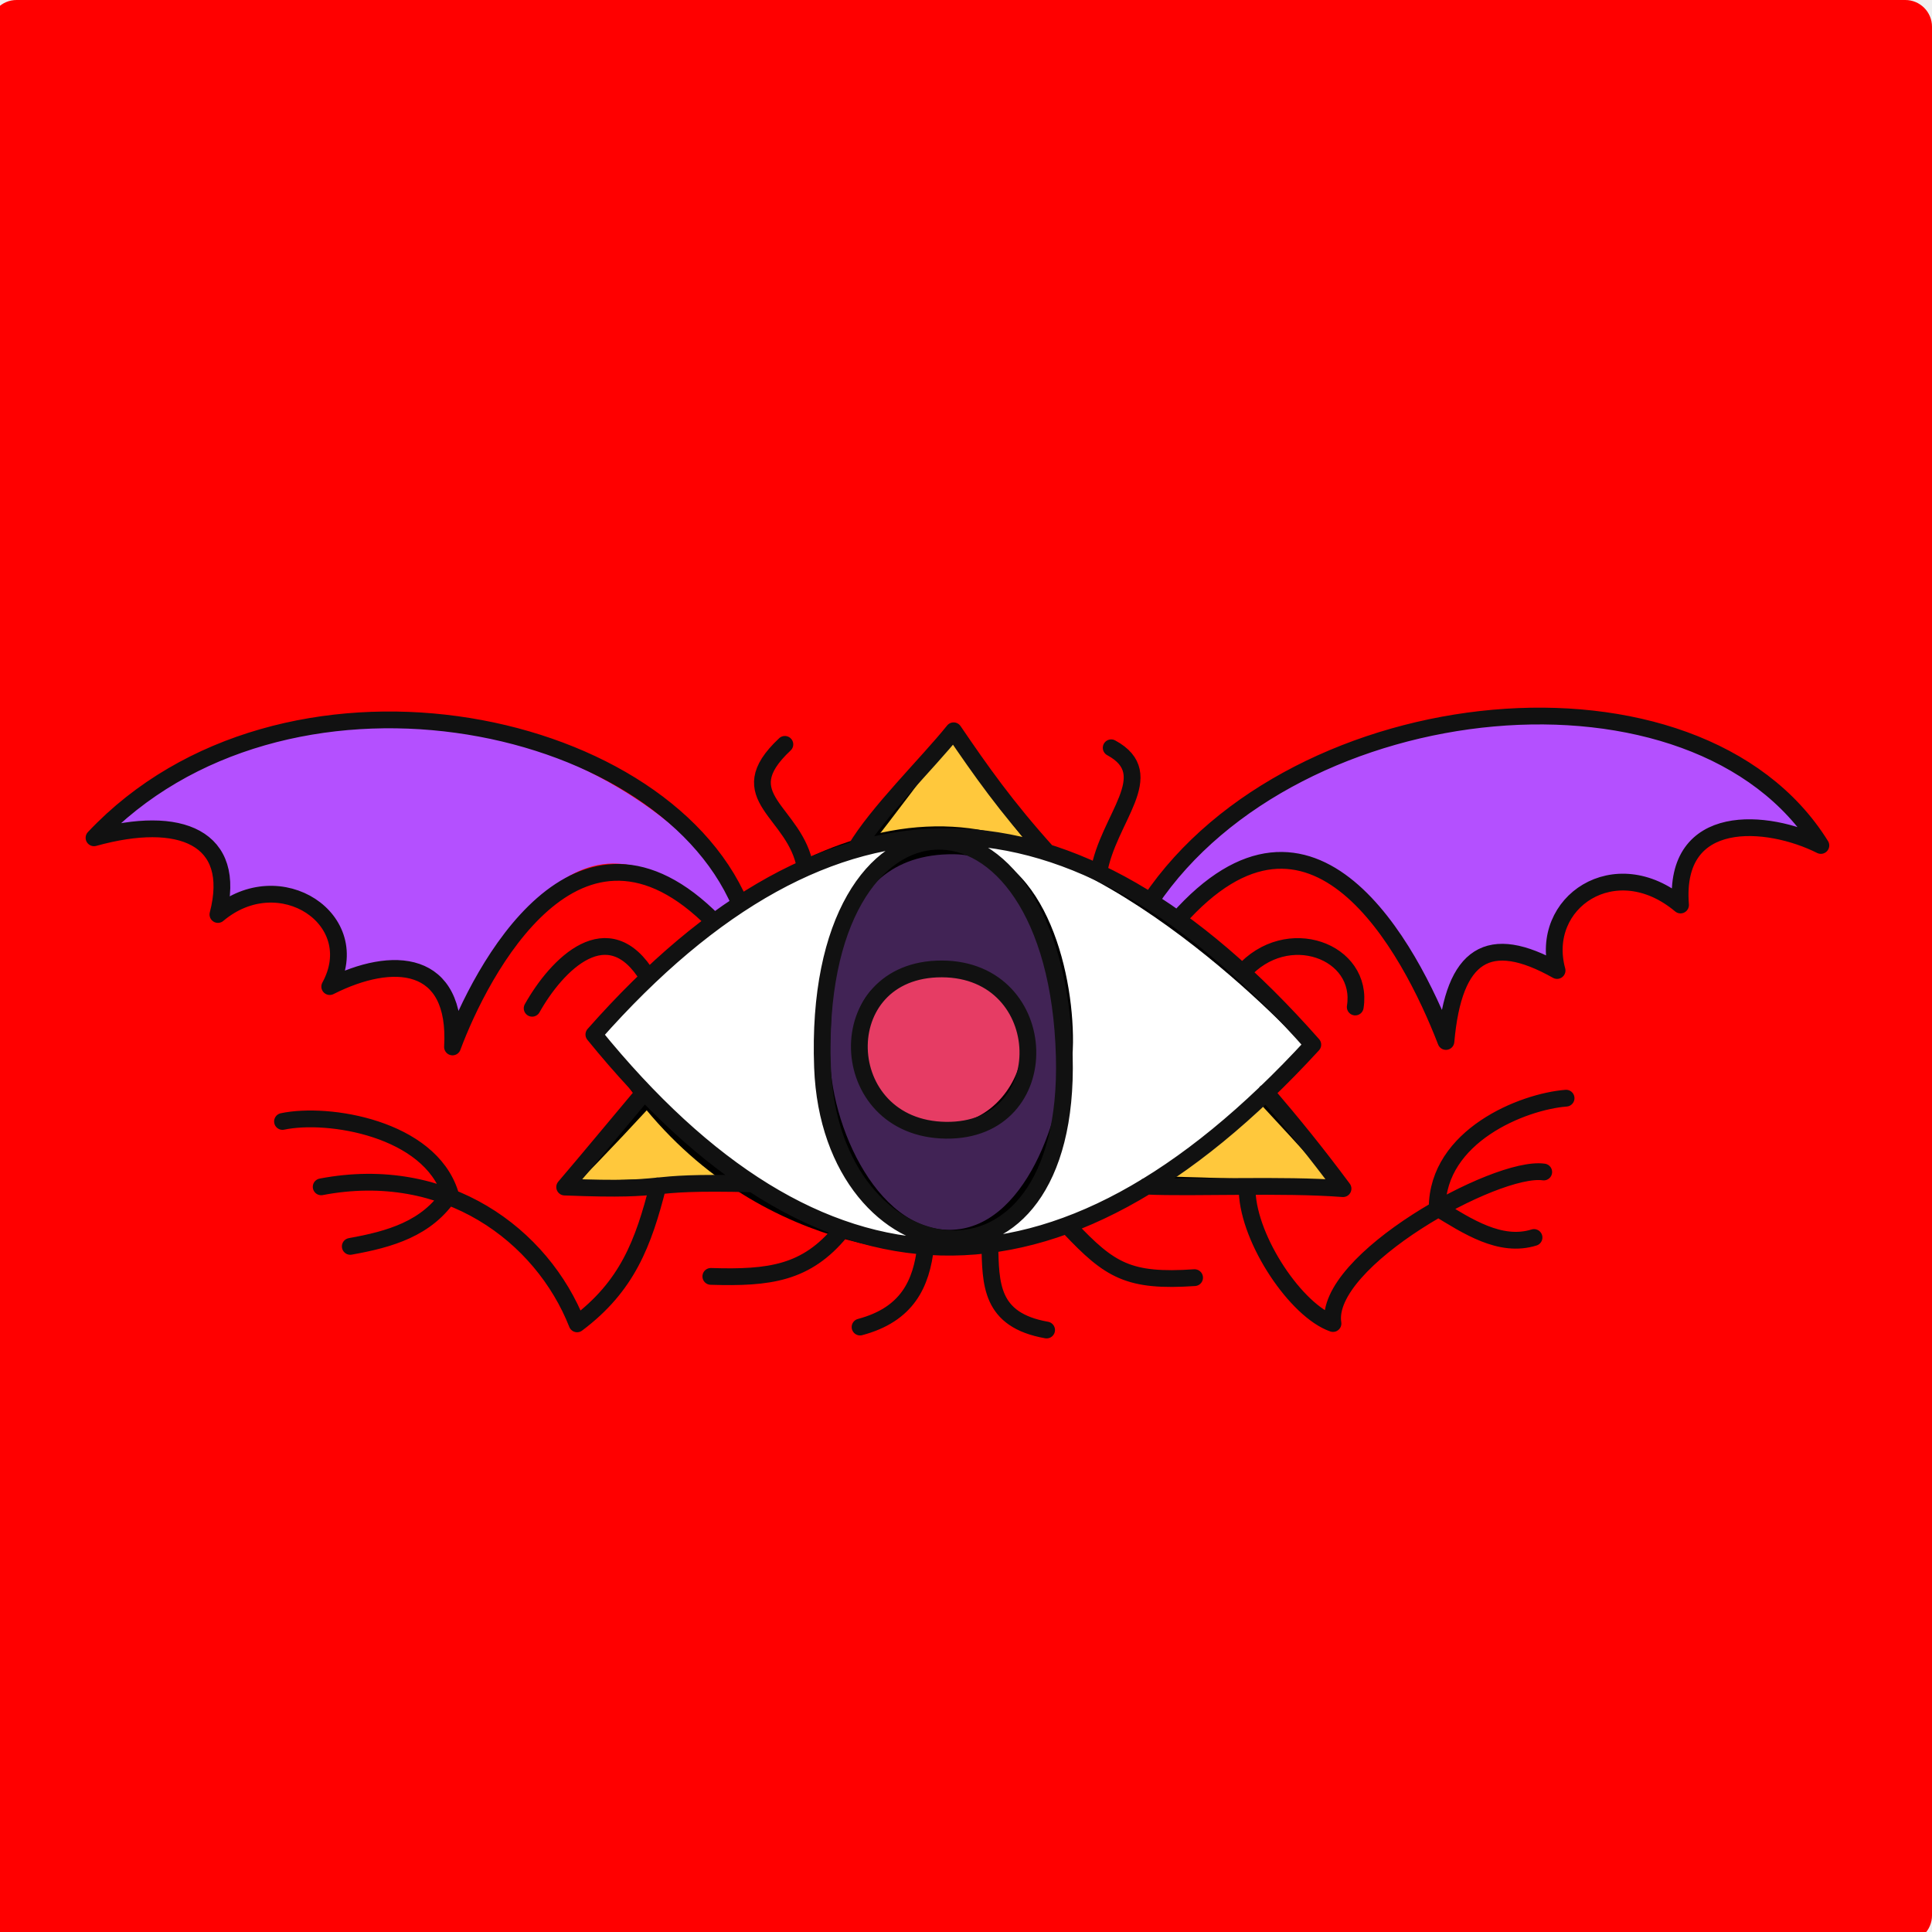
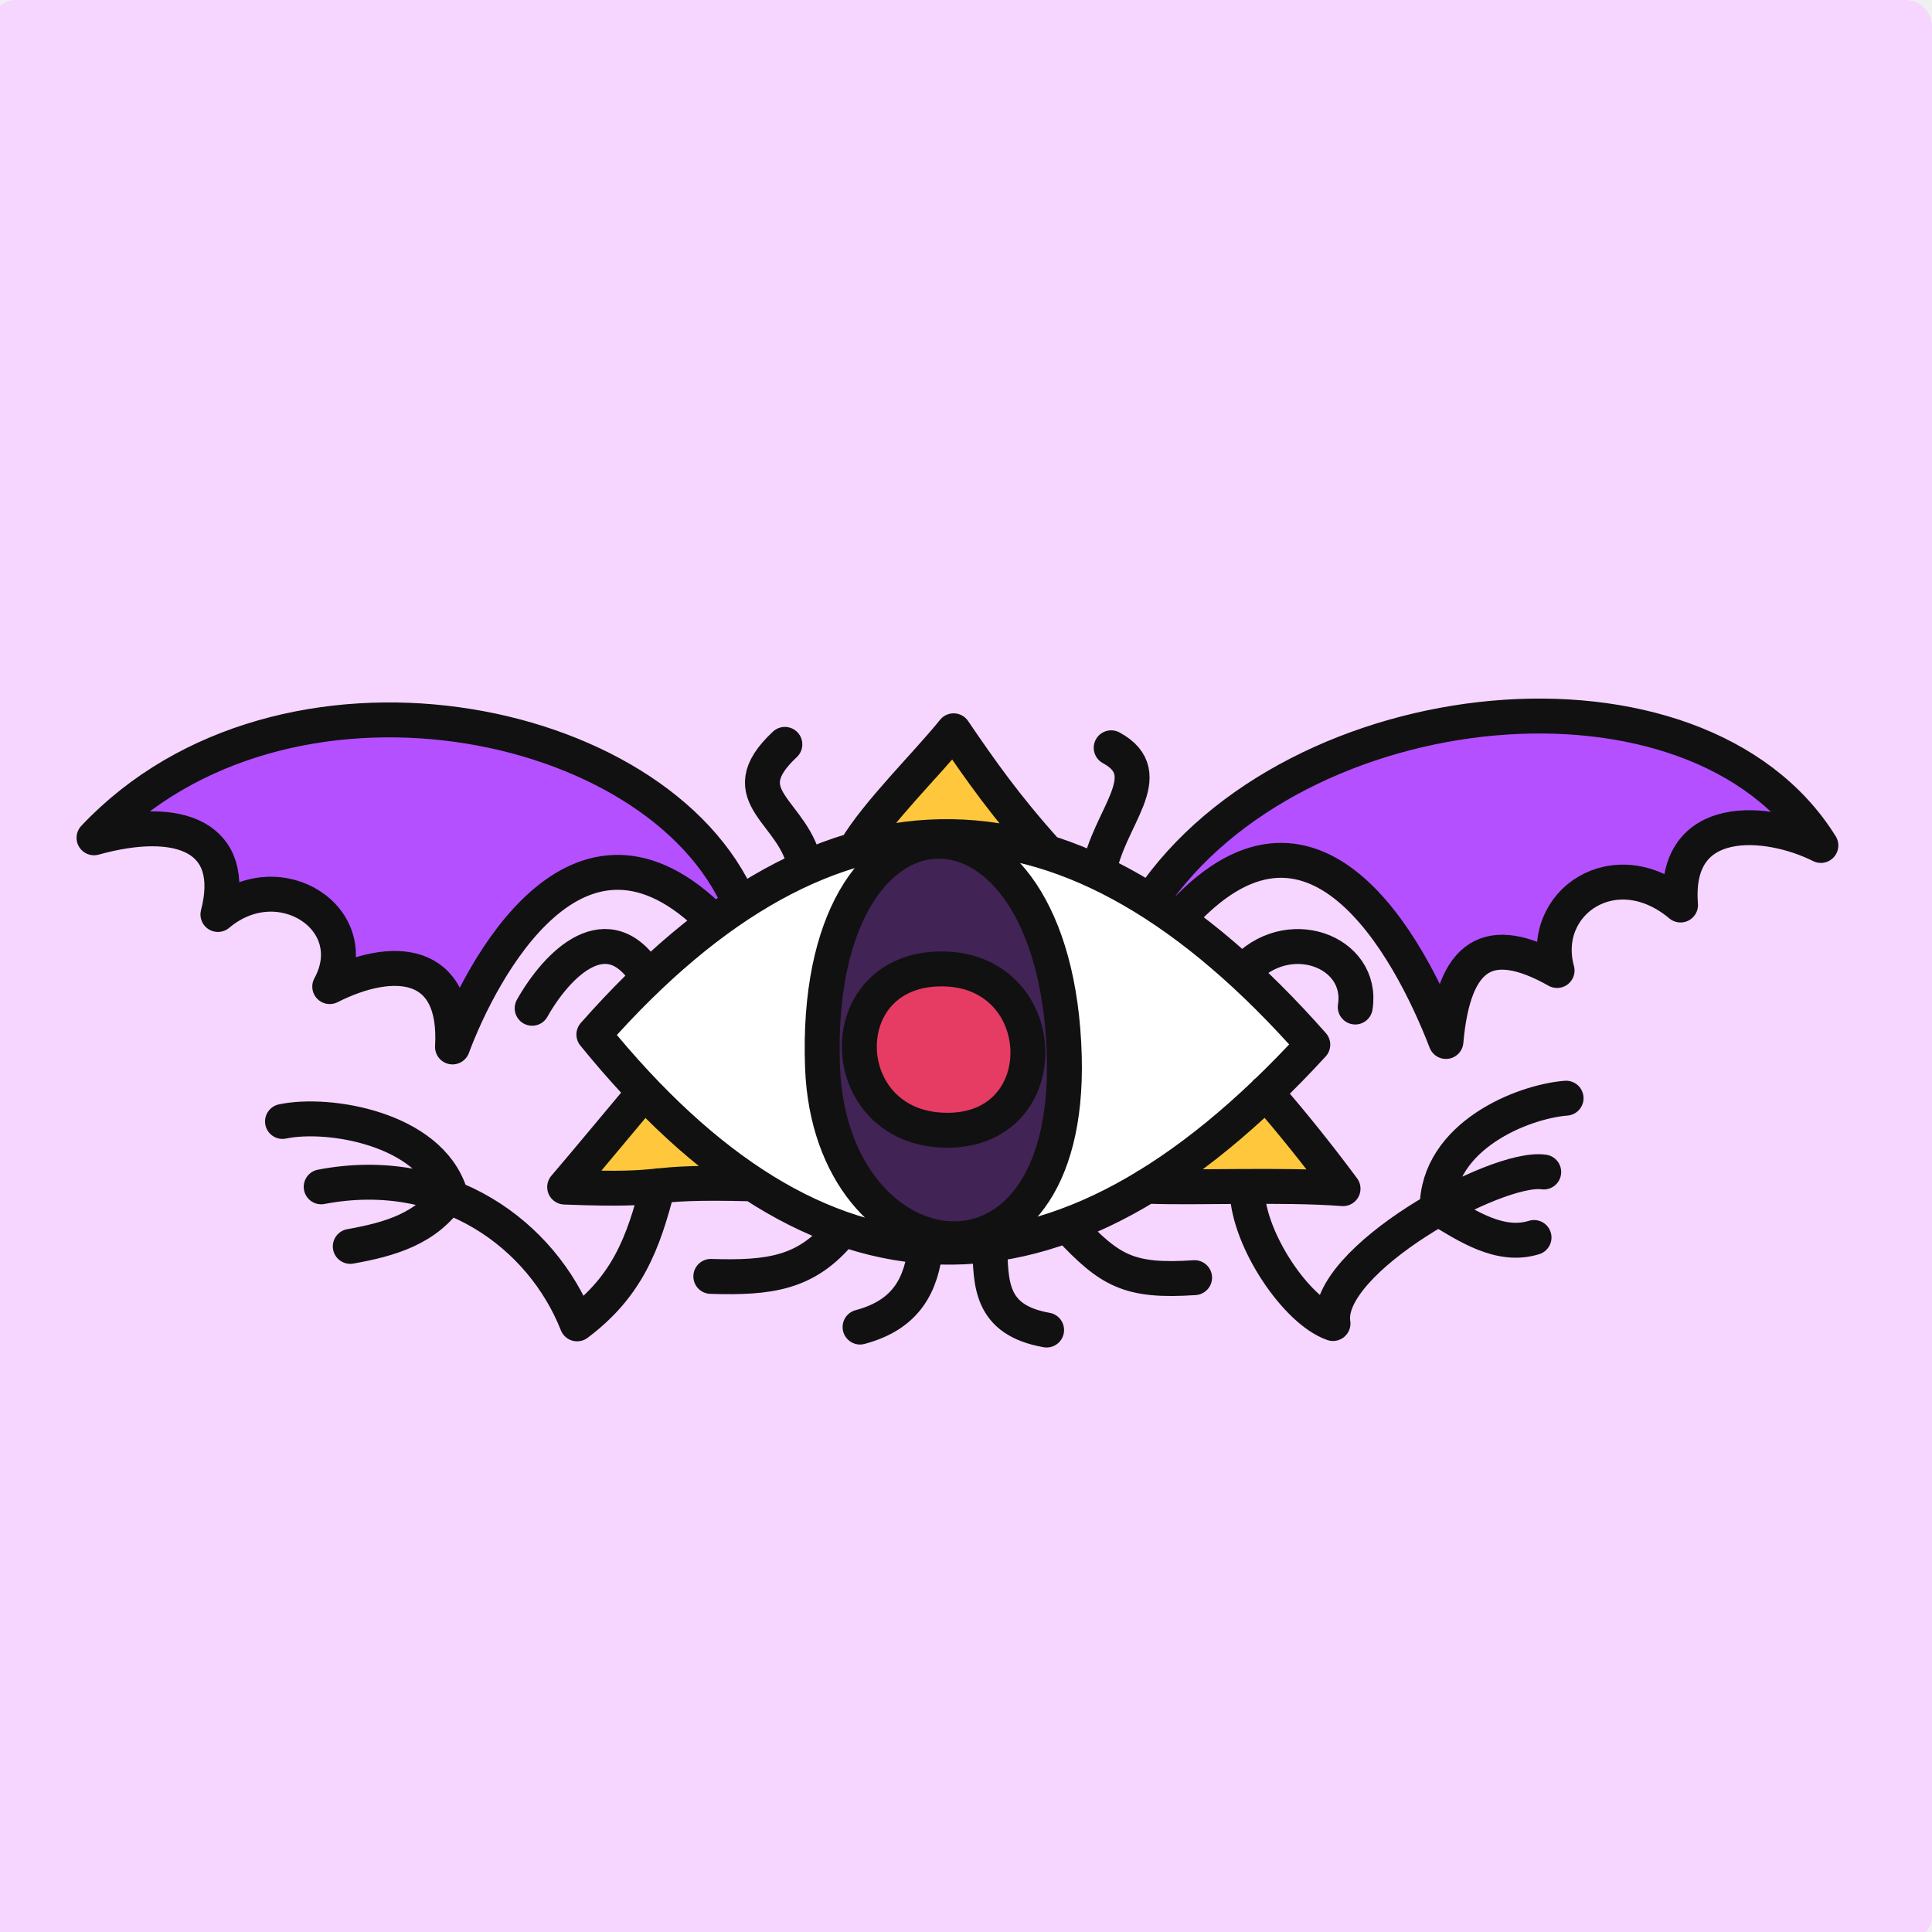
<svg xmlns="http://www.w3.org/2000/svg" width="64" height="64" viewBox="0 0 16.933 16.933" version="1.1" id="svg20">
  <defs id="defs20" />
-   <rect style="fill:#ff0000;fill-opacity:1;stroke:none;stroke-width:0.068;stroke-linecap:square;stroke-linejoin:round;paint-order:markers fill stroke" id="rect20" width="17.022" height="17.022" x="-0.089" y="0" rx="0.234" ry="0.234" />
+   <rect style="fill:#f6d5ff;fill-opacity:1;stroke:none;stroke-width:0.068;stroke-linecap:square;stroke-linejoin:round;paint-order:markers fill stroke" id="rect20" width="17.022" height="17.022" x="-0.089" y="0" rx="0.234" ry="0.234" />
  <path id="path21" style="fill:#ffc83c;stroke:#000000;stroke-width:0.068;stroke-linecap:square;stroke-linejoin:round;paint-order:markers fill stroke" d="M 11.757,10.405 C 9.639,10.29 7.106,10.306 4.991,10.393 6.194,9.17 7.332,7.794 8.341,6.414 9.252,7.829 10.647,9.149 11.757,10.405 Z" />
  <path id="rect21" style="fill:#ffffff;fill-opacity:1;stroke:#000000;stroke-width:0.068;stroke-linecap:square;stroke-linejoin:round;paint-order:markers fill stroke" d="m 8.348,7.28 c 1.515,0.086 3.15,1.911 3.15,1.911 0,0 -1.641,1.71 -3.038,1.766 -0.613,0.025 -2.253,-0.137 -3.215,-1.915 0,0 1.459,-1.855 3.104,-1.762 z" />
  <path id="rect21-2" style="fill:#412355;fill-opacity:1;stroke:#000000;stroke-width:0.068;stroke-linecap:square;stroke-linejoin:round;paint-order:markers fill stroke" d="m 9.37,9.138 c -0.006,0.649 -0.36,1.669 -1.044,1.675 C 7.637,10.818 7.2,9.793 7.242,9.14 7.264,8.807 7.206,7.44 8.362,7.453 9.109,7.462 9.376,8.492 9.37,9.138 Z" />
  <path id="rect21-2-0" style="fill:#e63c64;fill-opacity:1;stroke:#000000;stroke-width:0.068;stroke-linecap:square;stroke-linejoin:round;paint-order:markers fill stroke" d="M 8.99,9.193 C 8.986,9.464 8.739,9.891 8.262,9.893 7.781,9.895 7.476,9.467 7.505,9.194 7.52,9.055 7.48,8.484 8.287,8.49 c 0.522,0.004 0.708,0.434 0.703,0.704 z" />
  <path d="M 10.068,7.865 C 11.333,5.983 14.86,5.63 15.945,7.376 15.479,7.143 14.649,7.072 14.715,7.898 14.141,7.418 13.47,7.876 13.633,8.473 13.035,8.136 12.727,8.324 12.659,9.094 12.338,8.264 11.491,6.688 10.307,8.026 Z" fill="none" stroke="#111111" stroke-width="0.25" stroke-linecap="round" stroke-linejoin="round" id="path1-9" style="fill:#b450ff;fill-opacity:1;stroke:none" />
  <path d="M 6.509,7.914 C 5.244,6.032 1.992,5.761 0.821,7.379 1.287,7.146 2.005,7.143 1.94,7.969 2.514,7.489 3.108,8.007 2.944,8.604 3.543,8.267 3.919,8.387 3.988,9.157 4.309,8.327 5.087,6.749 6.271,8.087 Z" fill="none" stroke="#111111" stroke-width="0.25" stroke-linecap="round" stroke-linejoin="round" id="path1-9-8" style="fill:#b450ff;fill-opacity:1;stroke:none" />
-   <path d="M 5.205,9.067 C 7.28,6.715 9.397,6.765 11.506,9.156 9.264,11.6 7.158,11.473 5.205,9.067 Z m 1.393,1.309 C 5.547,10.349 5.96,10.444 4.949,10.404 5.157,10.161 5.435,9.824 5.648,9.571 m 4.4,0.825 c 0.412,0.019 1.191,-0.019 1.723,0.022 -0.241,-0.324 -0.44,-0.568 -0.676,-0.844 M 9.179,7.471 C 8.816,7.068 8.597,6.756 8.358,6.405 8.128,6.692 7.685,7.123 7.495,7.447 M 6.486,7.922 C 5.77,6.248 2.469,5.597 0.824,7.343 1.579,7.133 2.086,7.338 1.91,8.015 2.453,7.557 3.21,8.062 2.89,8.647 3.444,8.367 4.011,8.406 3.966,9.176 4.21,8.519 5.063,6.864 6.26,8.08 M 10.082,7.898 C 11.347,6.017 14.874,5.664 15.959,7.41 15.493,7.176 14.663,7.105 14.729,7.932 14.155,7.451 13.484,7.91 13.647,8.506 13.049,8.169 12.741,8.357 12.673,9.128 12.352,8.297 11.505,6.721 10.321,8.06 M 9.373,10.76 c 0.355,0.376 0.519,0.477 1.097,0.438 M 7.368,10.795 c -0.302,0.365 -0.622,0.408 -1.138,0.392 m 1.883,-0.263 c -0.037,0.33 -0.162,0.597 -0.575,0.707 m 1.137,-0.723 c 0.009,0.342 10e-5,0.661 0.498,0.749 M 7.058,7.607 C 6.975,7.108 6.381,6.99 6.879,6.524 m 2.751,1.124 C 9.709,7.172 10.174,6.789 9.739,6.554 M 5.681,8.569 C 5.333,7.99 4.881,8.451 4.664,8.837 m 6.226,-0.313 c 0.389,-0.442 1.066,-0.188 0.988,0.302 m 1.652,1.446 c -0.416,-0.06 -1.935,0.78 -1.847,1.328 -0.32,-0.111 -0.736,-0.727 -0.752,-1.155 m -8.116,-0.043 c 1.093,-0.209 1.936,0.423 2.243,1.201 0.44,-0.33 0.581,-0.707 0.709,-1.21 M 3.07,10.924 C 3.416,10.862 3.744,10.77 3.945,10.461 3.763,9.889 2.878,9.744 2.476,9.829 m 10.969,1.017 c -0.296,0.092 -0.583,-0.098 -0.849,-0.26 0.003,-0.63 0.748,-0.931 1.13,-0.961 M 7.209,9.355 c -0.098,-2.602 2.051,-2.651 2.119,-0.096 0.061,2.278 -2.049,1.95 -2.119,0.096 z M 8.256,8.492 C 9.233,8.496 9.275,9.919 8.29,9.906 7.306,9.893 7.264,8.489 8.256,8.492 Z" fill="none" stroke="#111111" stroke-width="1.7" stroke-linecap="round" stroke-linejoin="round" id="path1" style="stroke-width:0.147;stroke-linecap:round;stroke-dasharray:none" />
+   <path d="M 5.205,9.067 C 7.28,6.715 9.397,6.765 11.506,9.156 9.264,11.6 7.158,11.473 5.205,9.067 Z m 1.393,1.309 C 5.547,10.349 5.96,10.444 4.949,10.404 5.157,10.161 5.435,9.824 5.648,9.571 m 4.4,0.825 c 0.412,0.019 1.191,-0.019 1.723,0.022 -0.241,-0.324 -0.44,-0.568 -0.676,-0.844 M 9.179,7.471 C 8.816,7.068 8.597,6.756 8.358,6.405 8.128,6.692 7.685,7.123 7.495,7.447 M 6.486,7.922 C 5.77,6.248 2.469,5.597 0.824,7.343 1.579,7.133 2.086,7.338 1.91,8.015 2.453,7.557 3.21,8.062 2.89,8.647 3.444,8.367 4.011,8.406 3.966,9.176 4.21,8.519 5.063,6.864 6.26,8.08 M 10.082,7.898 C 11.347,6.017 14.874,5.664 15.959,7.41 15.493,7.176 14.663,7.105 14.729,7.932 14.155,7.451 13.484,7.91 13.647,8.506 13.049,8.169 12.741,8.357 12.673,9.128 12.352,8.297 11.505,6.721 10.321,8.06 M 9.373,10.76 c 0.355,0.376 0.519,0.477 1.097,0.438 M 7.368,10.795 c -0.302,0.365 -0.622,0.408 -1.138,0.392 m 1.883,-0.263 c -0.037,0.33 -0.162,0.597 -0.575,0.707 m 1.137,-0.723 c 0.009,0.342 10e-5,0.661 0.498,0.749 M 7.058,7.607 C 6.975,7.108 6.381,6.99 6.879,6.524 m 2.751,1.124 C 9.709,7.172 10.174,6.789 9.739,6.554 M 5.681,8.569 C 5.333,7.99 4.881,8.451 4.664,8.837 m 6.226,-0.313 c 0.389,-0.442 1.066,-0.188 0.988,0.302 m 1.652,1.446 c -0.416,-0.06 -1.935,0.78 -1.847,1.328 -0.32,-0.111 -0.736,-0.727 -0.752,-1.155 m -8.116,-0.043 c 1.093,-0.209 1.936,0.423 2.243,1.201 0.44,-0.33 0.581,-0.707 0.709,-1.21 M 3.07,10.924 C 3.416,10.862 3.744,10.77 3.945,10.461 3.763,9.889 2.878,9.744 2.476,9.829 m 10.969,1.017 c -0.296,0.092 -0.583,-0.098 -0.849,-0.26 0.003,-0.63 0.748,-0.931 1.13,-0.961 M 7.209,9.355 c -0.098,-2.602 2.051,-2.651 2.119,-0.096 0.061,2.278 -2.049,1.95 -2.119,0.096 z M 8.256,8.492 C 9.233,8.496 9.275,9.919 8.29,9.906 7.306,9.893 7.264,8.489 8.256,8.492 Z" fill="none" stroke="#111111" stroke-width="1.7" stroke-linecap="round" stroke-linejoin="round" id="path1" style="stroke-width:0.306;stroke-linecap:round;stroke-dasharray:none" />
  <g id="clay-palette" aria-label="Clay game color palette" transform="translate(-5.789651,-18.68478)">
    <text x="21" y="263" fill="#2d1941" font-family="sans-serif" font-size="3.2px" font-weight="bold" letter-spacing="0.3" id="text1">CLAY PALETTE</text>
    <rect x="21" y="267" width="11" height="9" rx="1" fill="#2d1941" stroke="#2d1941" stroke-width="0.35" id="rect2" ry="1">
      </rect>
    <rect x="34" y="267" width="11" height="9" rx="1" fill="#412355" stroke="#2d1941" stroke-width="0.35" id="rect3" ry="1">
      </rect>
    <rect x="47" y="267" width="11" height="9" rx="1" fill="#503cdc" stroke="#2d1941" stroke-width="0.35" id="rect4" ry="1">
      </rect>
    <rect x="60" y="267" width="11" height="9" rx="1" fill="#b450ff" stroke="#2d1941" stroke-width="0.35" id="rect5" ry="1">
      </rect>
    <rect x="73" y="267" width="11" height="9" rx="1" fill="#a078dc" stroke="#2d1941" stroke-width="0.35" id="rect6" ry="1">
      </rect>
    <rect x="86" y="267" width="11" height="9" rx="1" fill="#ffc83c" stroke="#2d1941" stroke-width="0.35" id="rect7" ry="1">
      </rect>
    <rect x="99" y="267" width="11" height="9" rx="1" fill="#ff8c32" stroke="#2d1941" stroke-width="0.35" id="rect8" ry="1">
      </rect>
    <rect x="112" y="267" width="11" height="9" rx="1" fill="#28c878" stroke="#2d1941" stroke-width="0.35" id="rect9" ry="1">
      </rect>
    <rect x="125" y="267" width="11" height="9" rx="1" fill="#e63c64" stroke="#2d1941" stroke-width="0.35" id="rect10" ry="1">
      </rect>
    <rect x="138" y="267" width="11" height="9" rx="1" fill="#ffffff" stroke="#2d1941" stroke-width="0.35" id="rect11" ry="1">
      </rect>
    <text x="26.5" y="280" text-anchor="middle" fill="#2d1941" font-family="sans-serif" font-size="2.2px" id="text11">#2D1941</text>
    <text x="39.5" y="280" text-anchor="middle" fill="#2d1941" font-family="sans-serif" font-size="2.2px" id="text12">#412355</text>
    <text x="52.5" y="280" text-anchor="middle" fill="#2d1941" font-family="sans-serif" font-size="2.2px" id="text13">#503CDC</text>
    <text x="65.5" y="280" text-anchor="middle" fill="#2d1941" font-family="sans-serif" font-size="2.2px" id="text14">#B450FF</text>
    <text x="78.5" y="280" text-anchor="middle" fill="#2d1941" font-family="sans-serif" font-size="2.2px" id="text15">#A078DC</text>
    <text x="91.5" y="280" text-anchor="middle" fill="#2d1941" font-family="sans-serif" font-size="2.2px" id="text16">#FFC83C</text>
    <text x="104.5" y="280" text-anchor="middle" fill="#2d1941" font-family="sans-serif" font-size="2.2px" id="text17">#FF8C32</text>
    <text x="117.5" y="280" text-anchor="middle" fill="#2d1941" font-family="sans-serif" font-size="2.2px" id="text18">#28C878</text>
    <text x="130.5" y="280" text-anchor="middle" fill="#2d1941" font-family="sans-serif" font-size="2.2px" id="text19">#E63C64</text>
    <text x="143.5" y="280" text-anchor="middle" fill="#2d1941" font-family="sans-serif" font-size="2.2px" id="text20">#FFFFFF</text>
  </g>
</svg>
